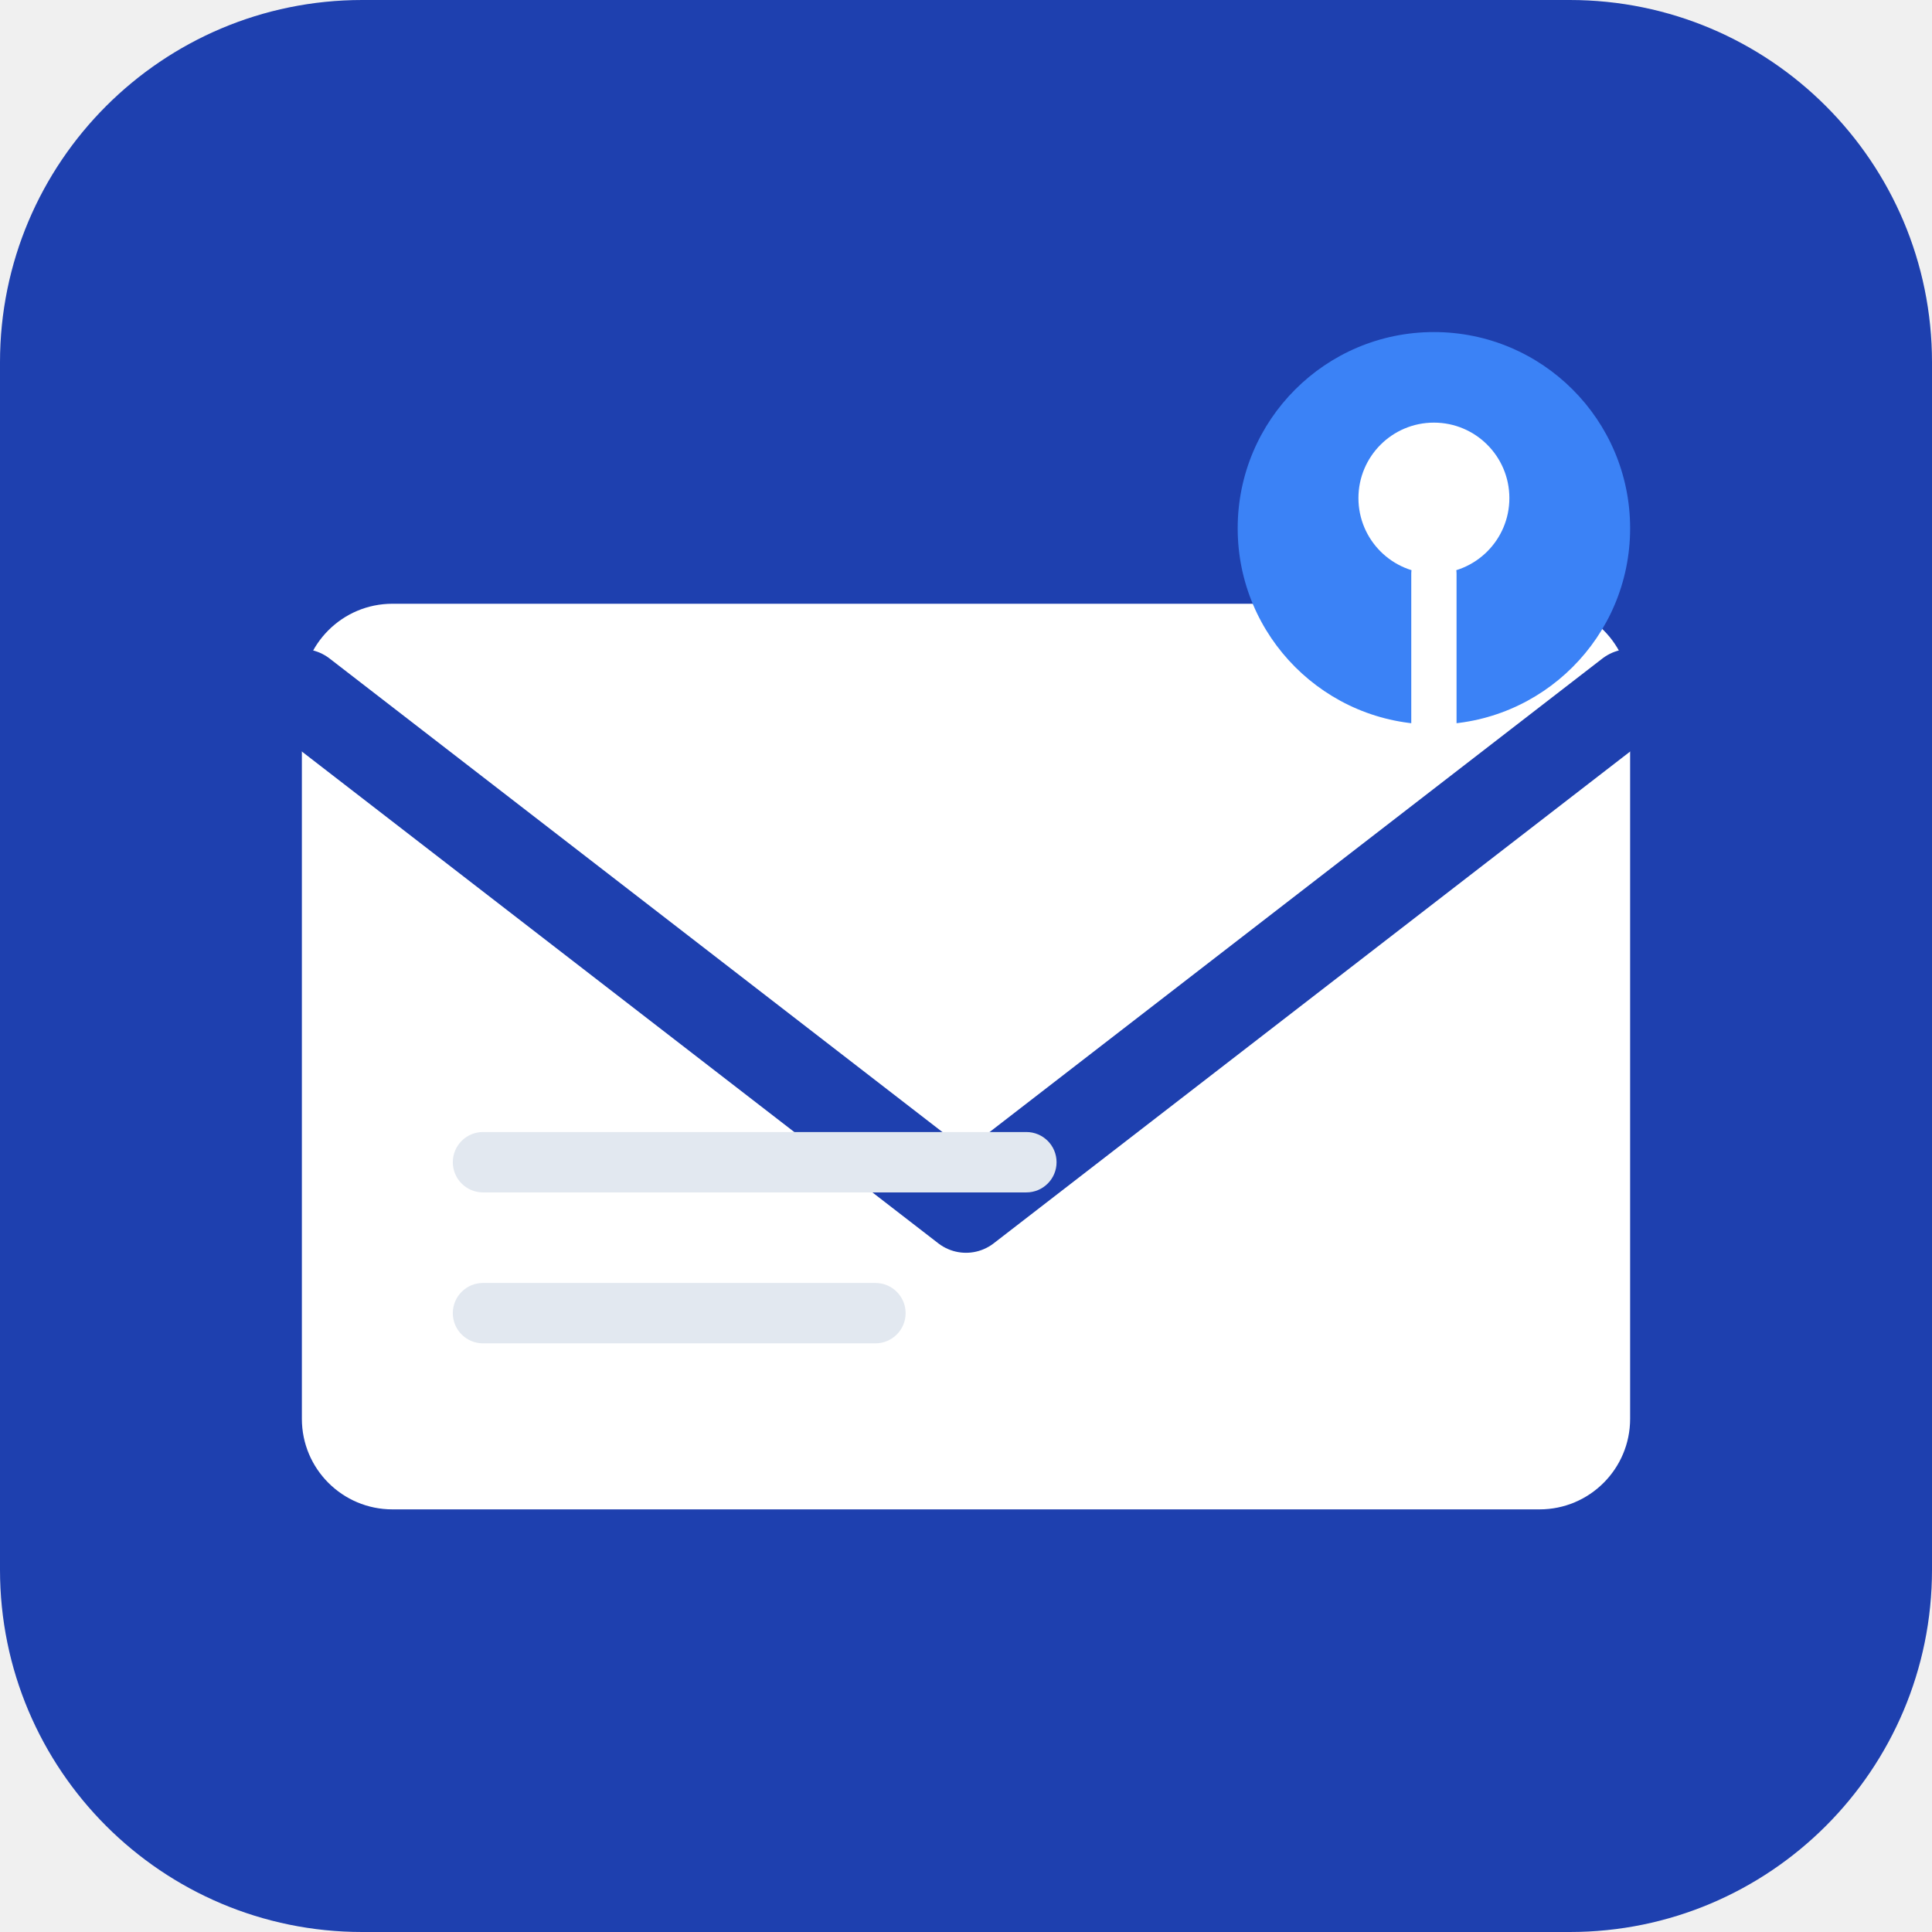
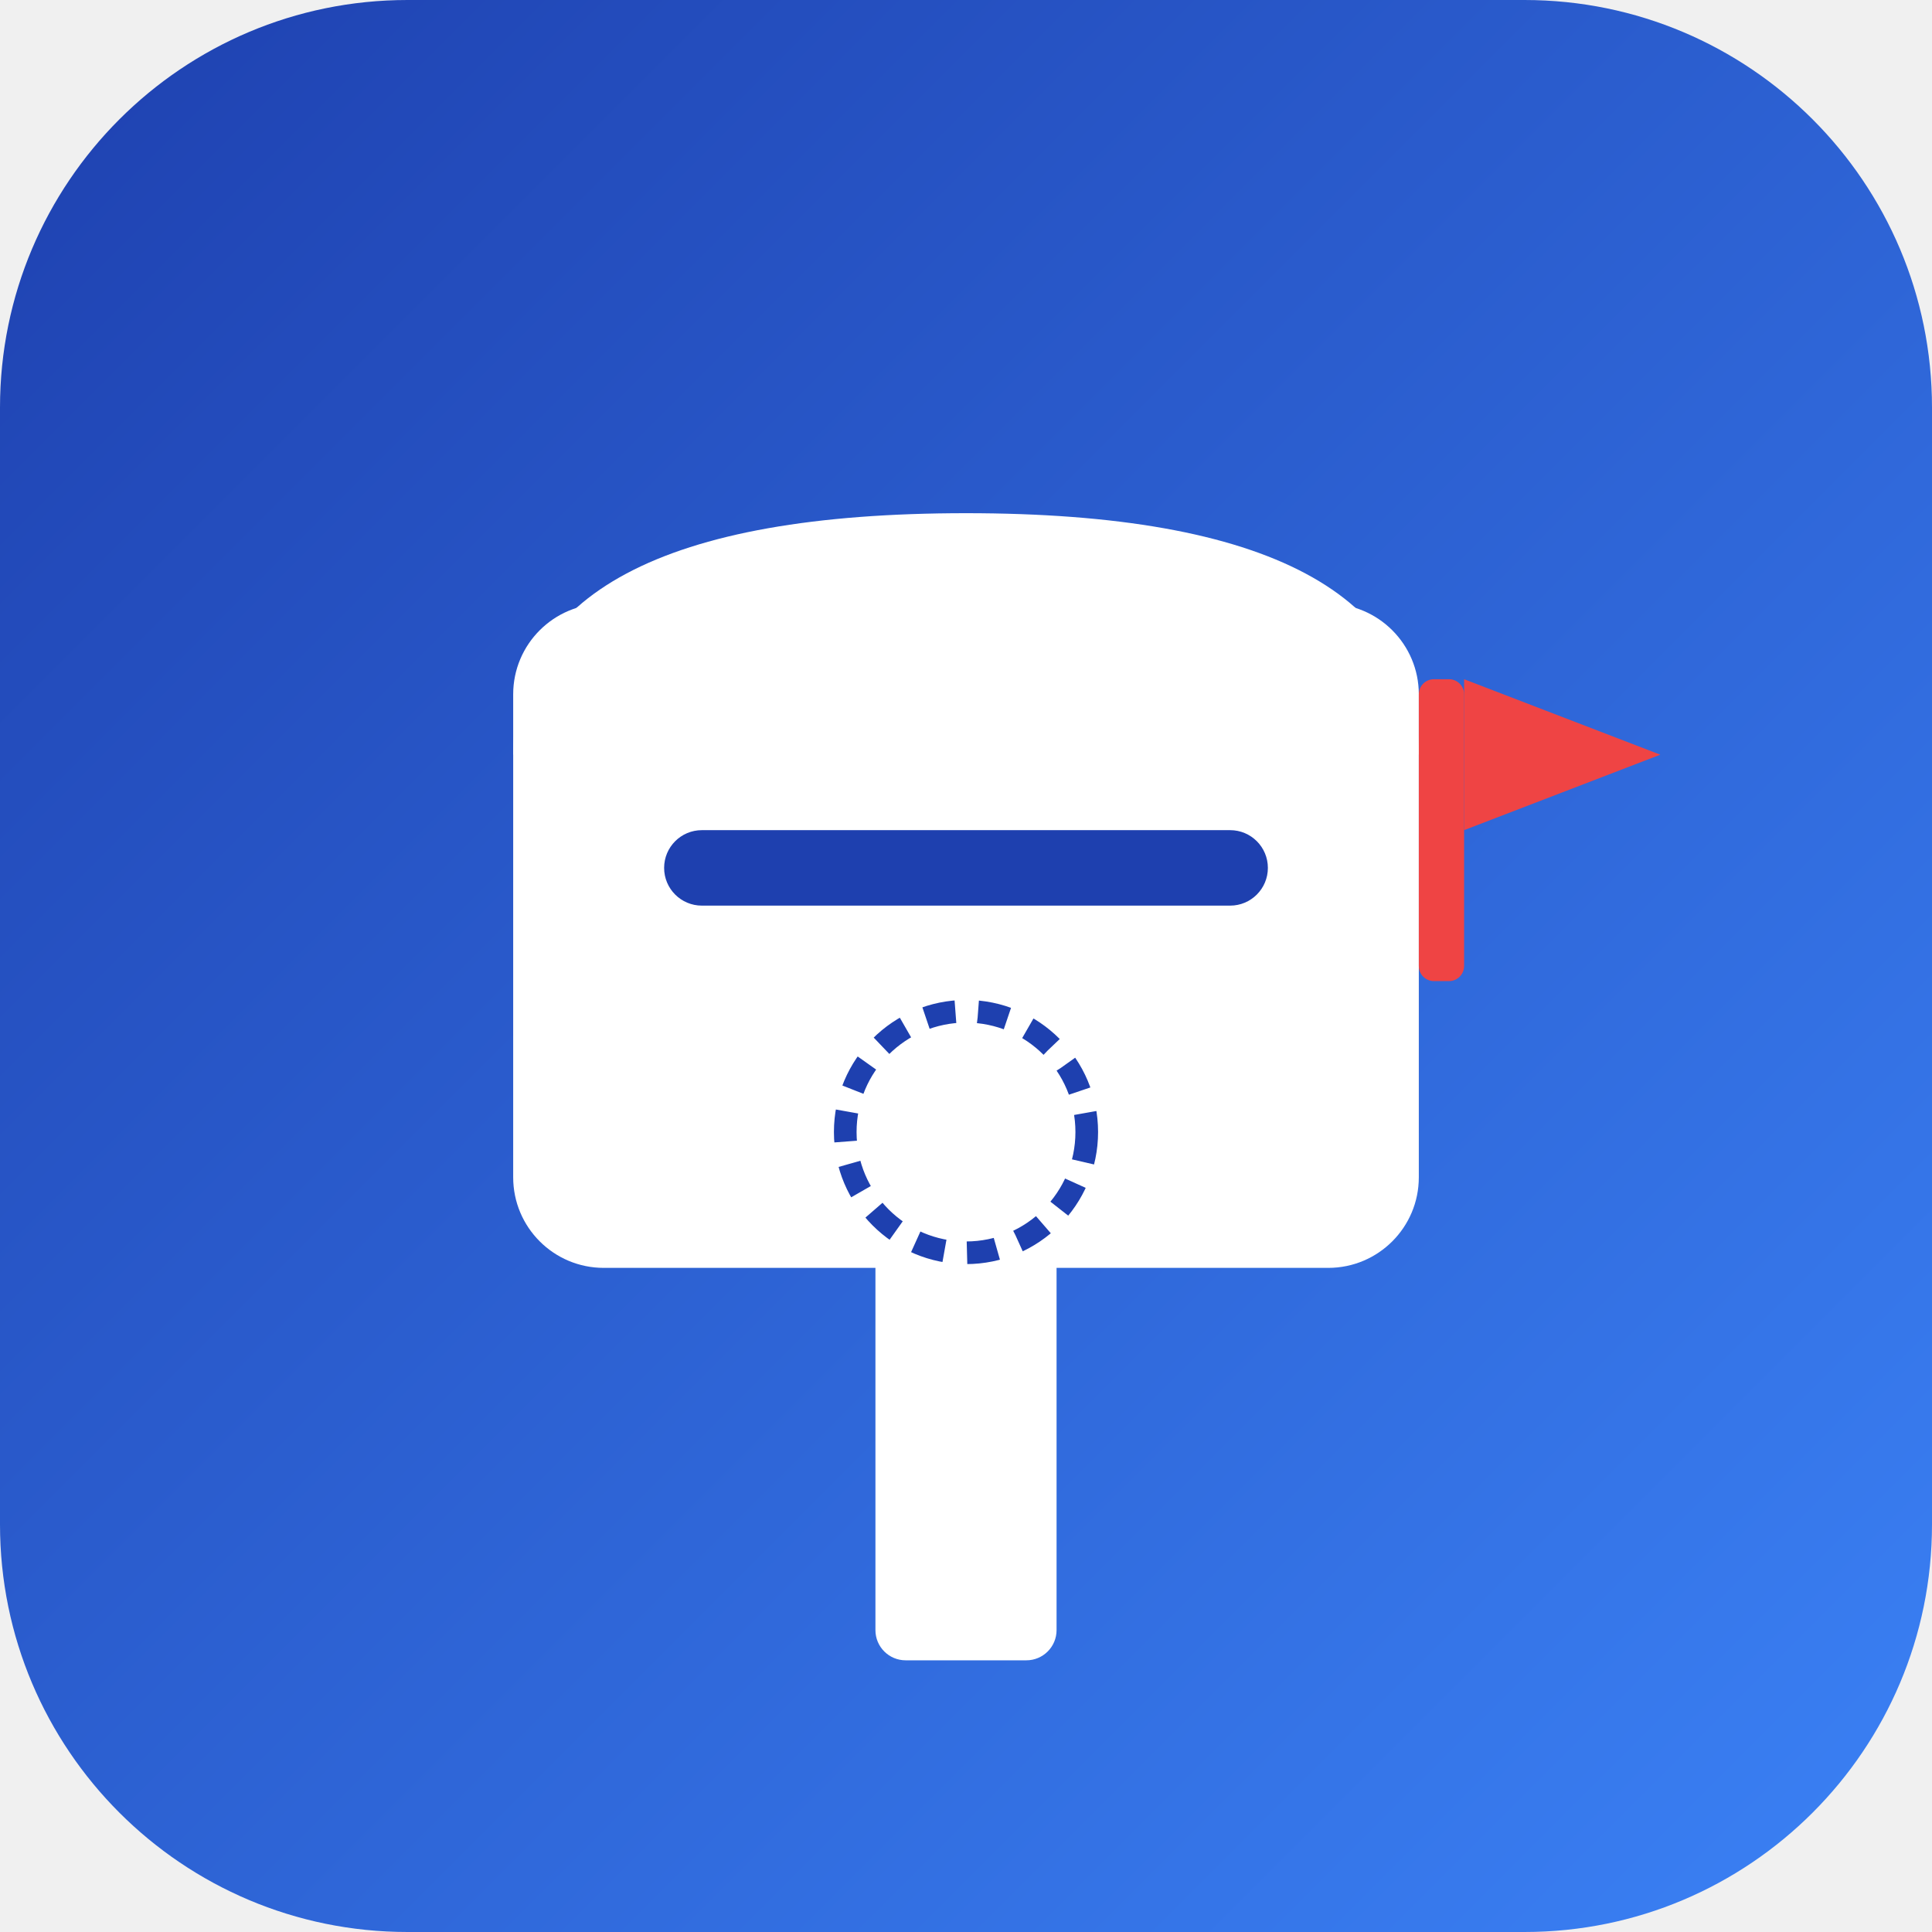
<svg xmlns="http://www.w3.org/2000/svg" width="512" height="512" viewBox="0 0 512 512">
-   <rect width="512" height="512" rx="96" fill="#1e40af" />
-   <rect x="80" y="160" width="352" height="240" rx="24" fill="#ffffff" />
-   <path d="M80 184 L256 320 L432 184" fill="none" stroke="#1e40af" stroke-width="24" stroke-linecap="round" stroke-linejoin="round" />
-   <circle cx="380" cy="140" r="52" fill="#3b82f6" />
-   <circle cx="380" cy="132" r="20" fill="#ffffff" />
-   <path d="M380 152 L380 192" stroke="#ffffff" stroke-width="12" stroke-linecap="round" />
-   <rect x="120" y="300" width="160" height="16" rx="8" fill="#e2e8f0" />
-   <rect x="120" y="340" width="120" height="16" rx="8" fill="#e2e8f0" />
+   <defs>
+     <linearGradient id="bg" x1="0%" y1="0%" x2="100%" y2="100%">
+       <stop offset="0%" style="stop-color:#1e40af" />
+       <stop offset="100%" style="stop-color:#3b82f6" />
+     </linearGradient>
+   </defs>
+   <rect width="512" height="512" rx="108" fill="url(#bg)" />
+   <rect x="232" y="320" width="48" height="120" rx="8" fill="#ffffff" />
+   <rect x="136" y="160" width="240" height="176" rx="24" fill="#ffffff" />
+   <path d="M136 200 Q136 136 256 136 Q376 136 376 200" fill="#ffffff" />
+   <rect x="176" y="220" width="160" height="20" rx="10" fill="#1e40af" />
+   <rect x="376" y="180" width="12" height="80" rx="4" fill="#ef4444" />
+   <path d="M388 180 L388 220 L440 200 Z" fill="#ef4444" />
+   <circle cx="256" cy="300" r="32" fill="none" stroke="#1e40af" stroke-width="6" stroke-dasharray="8 6" />
</svg>
